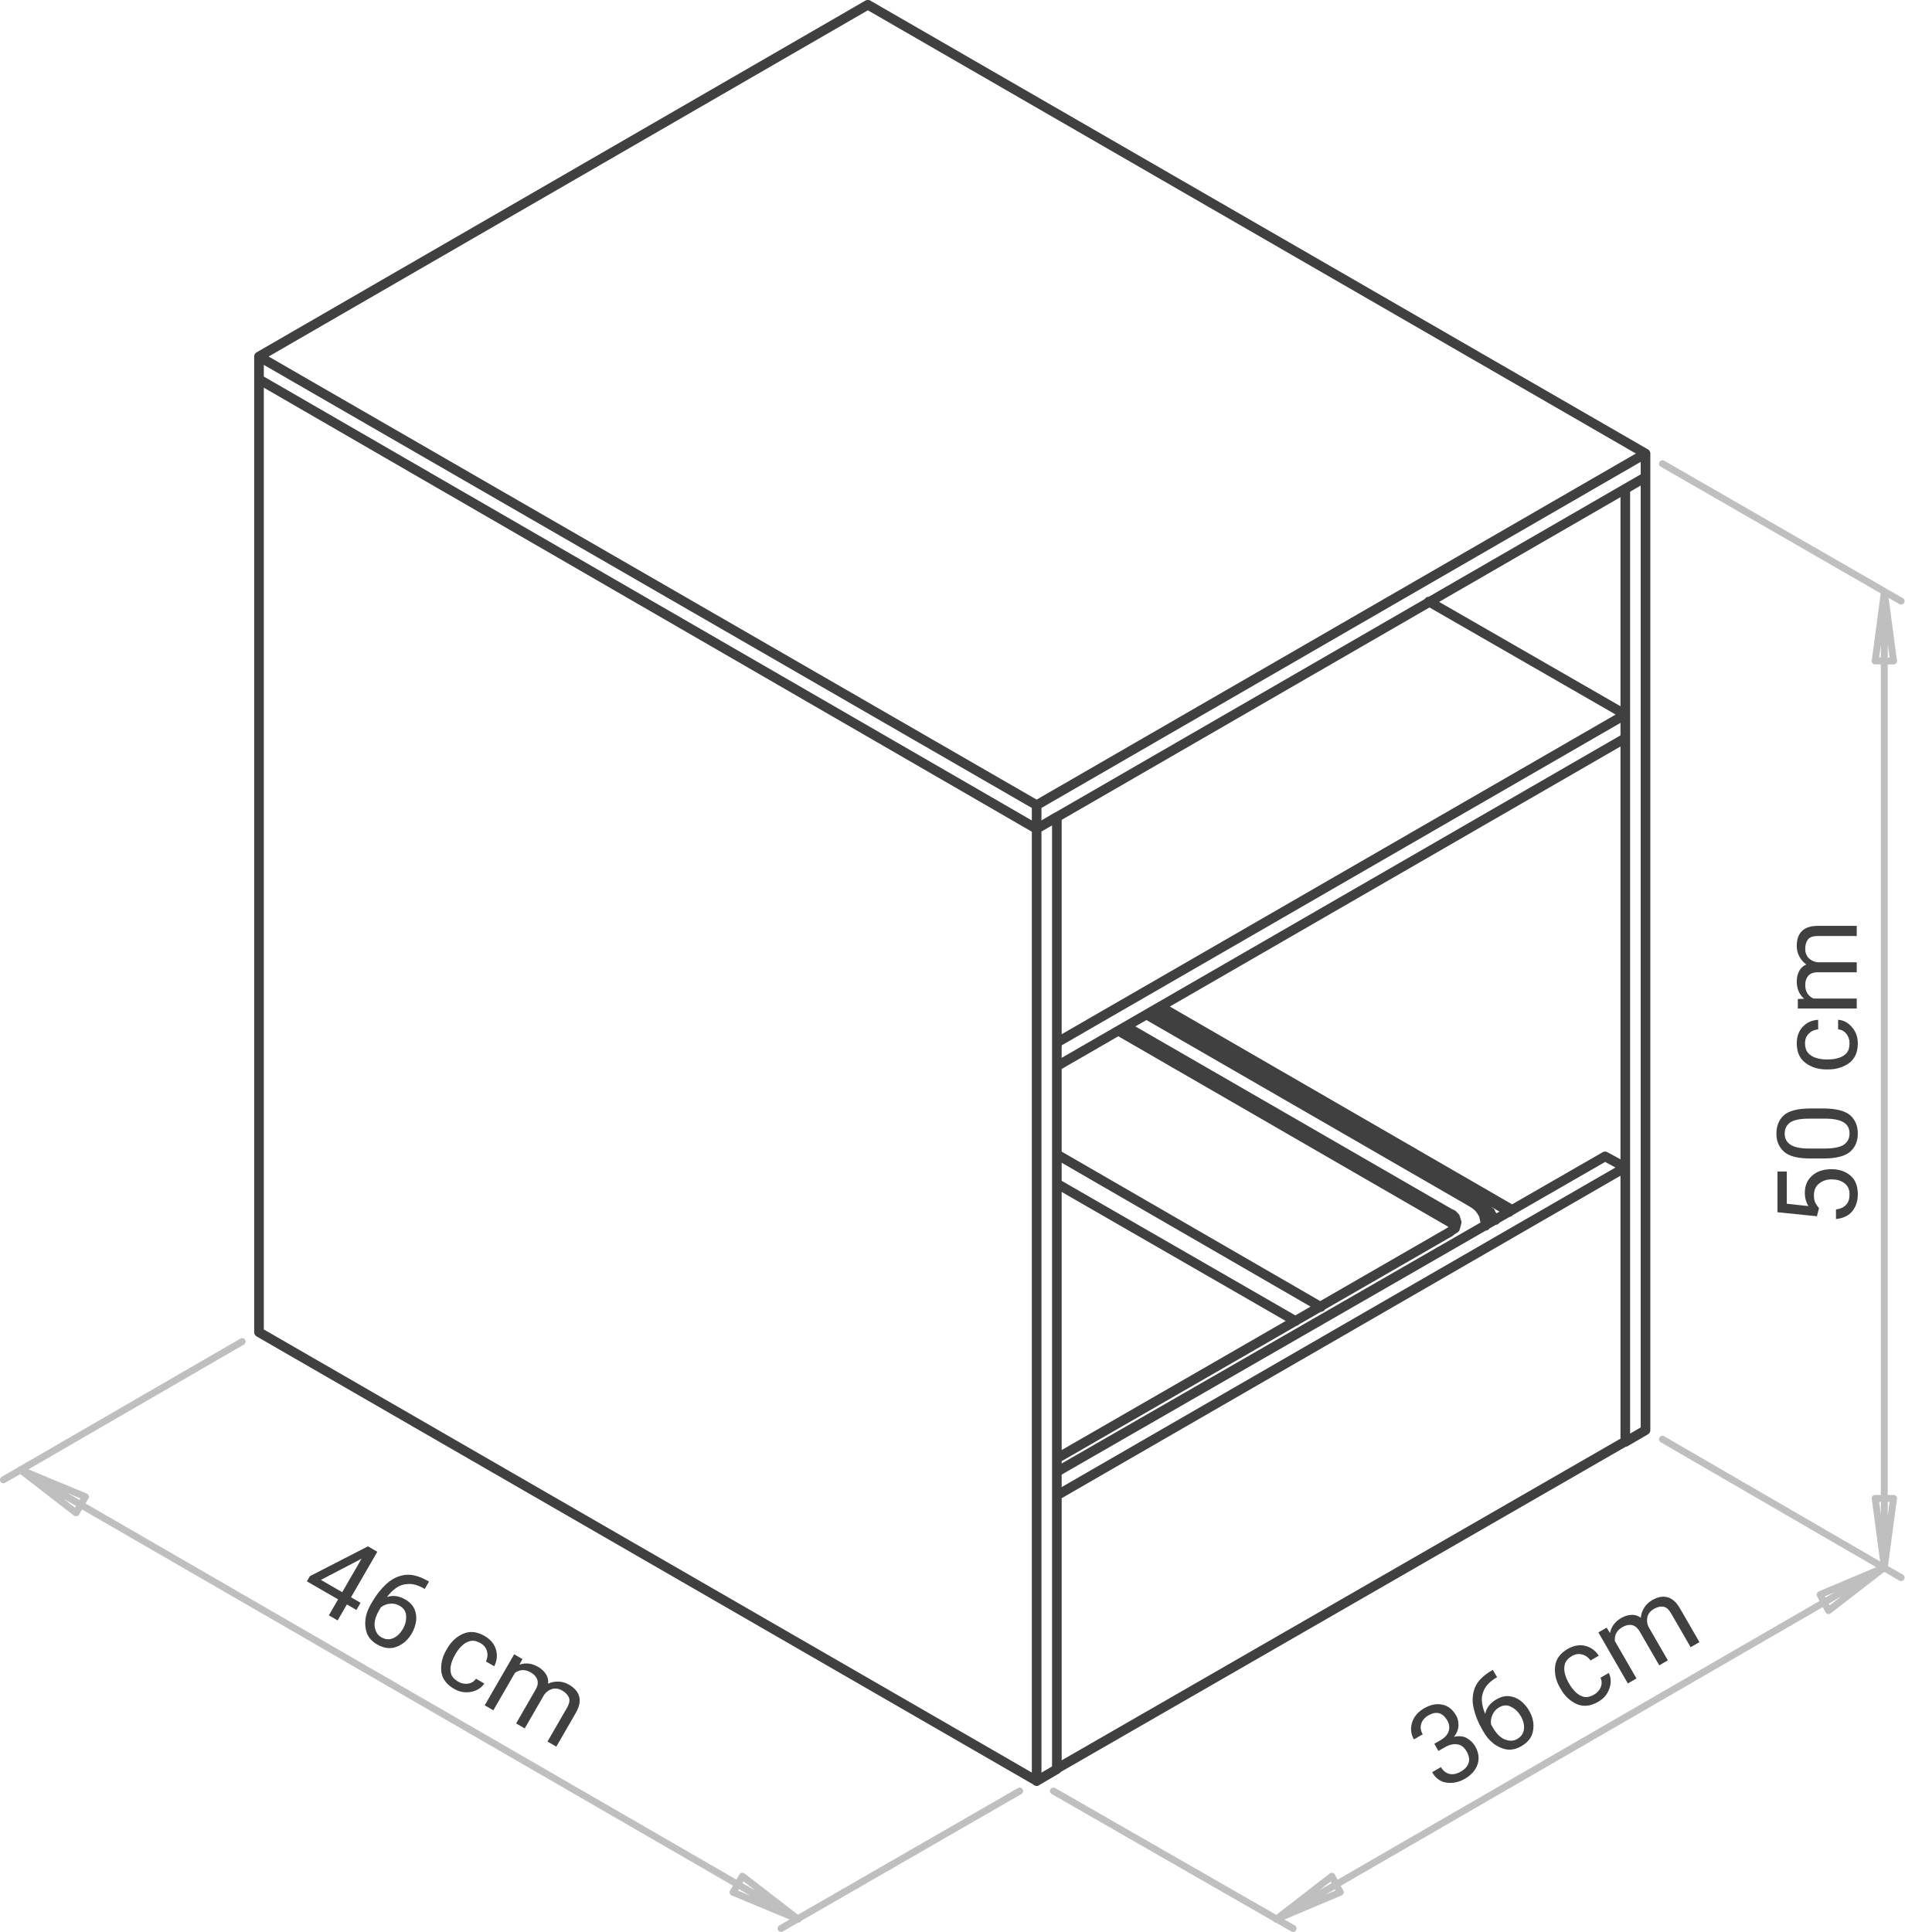
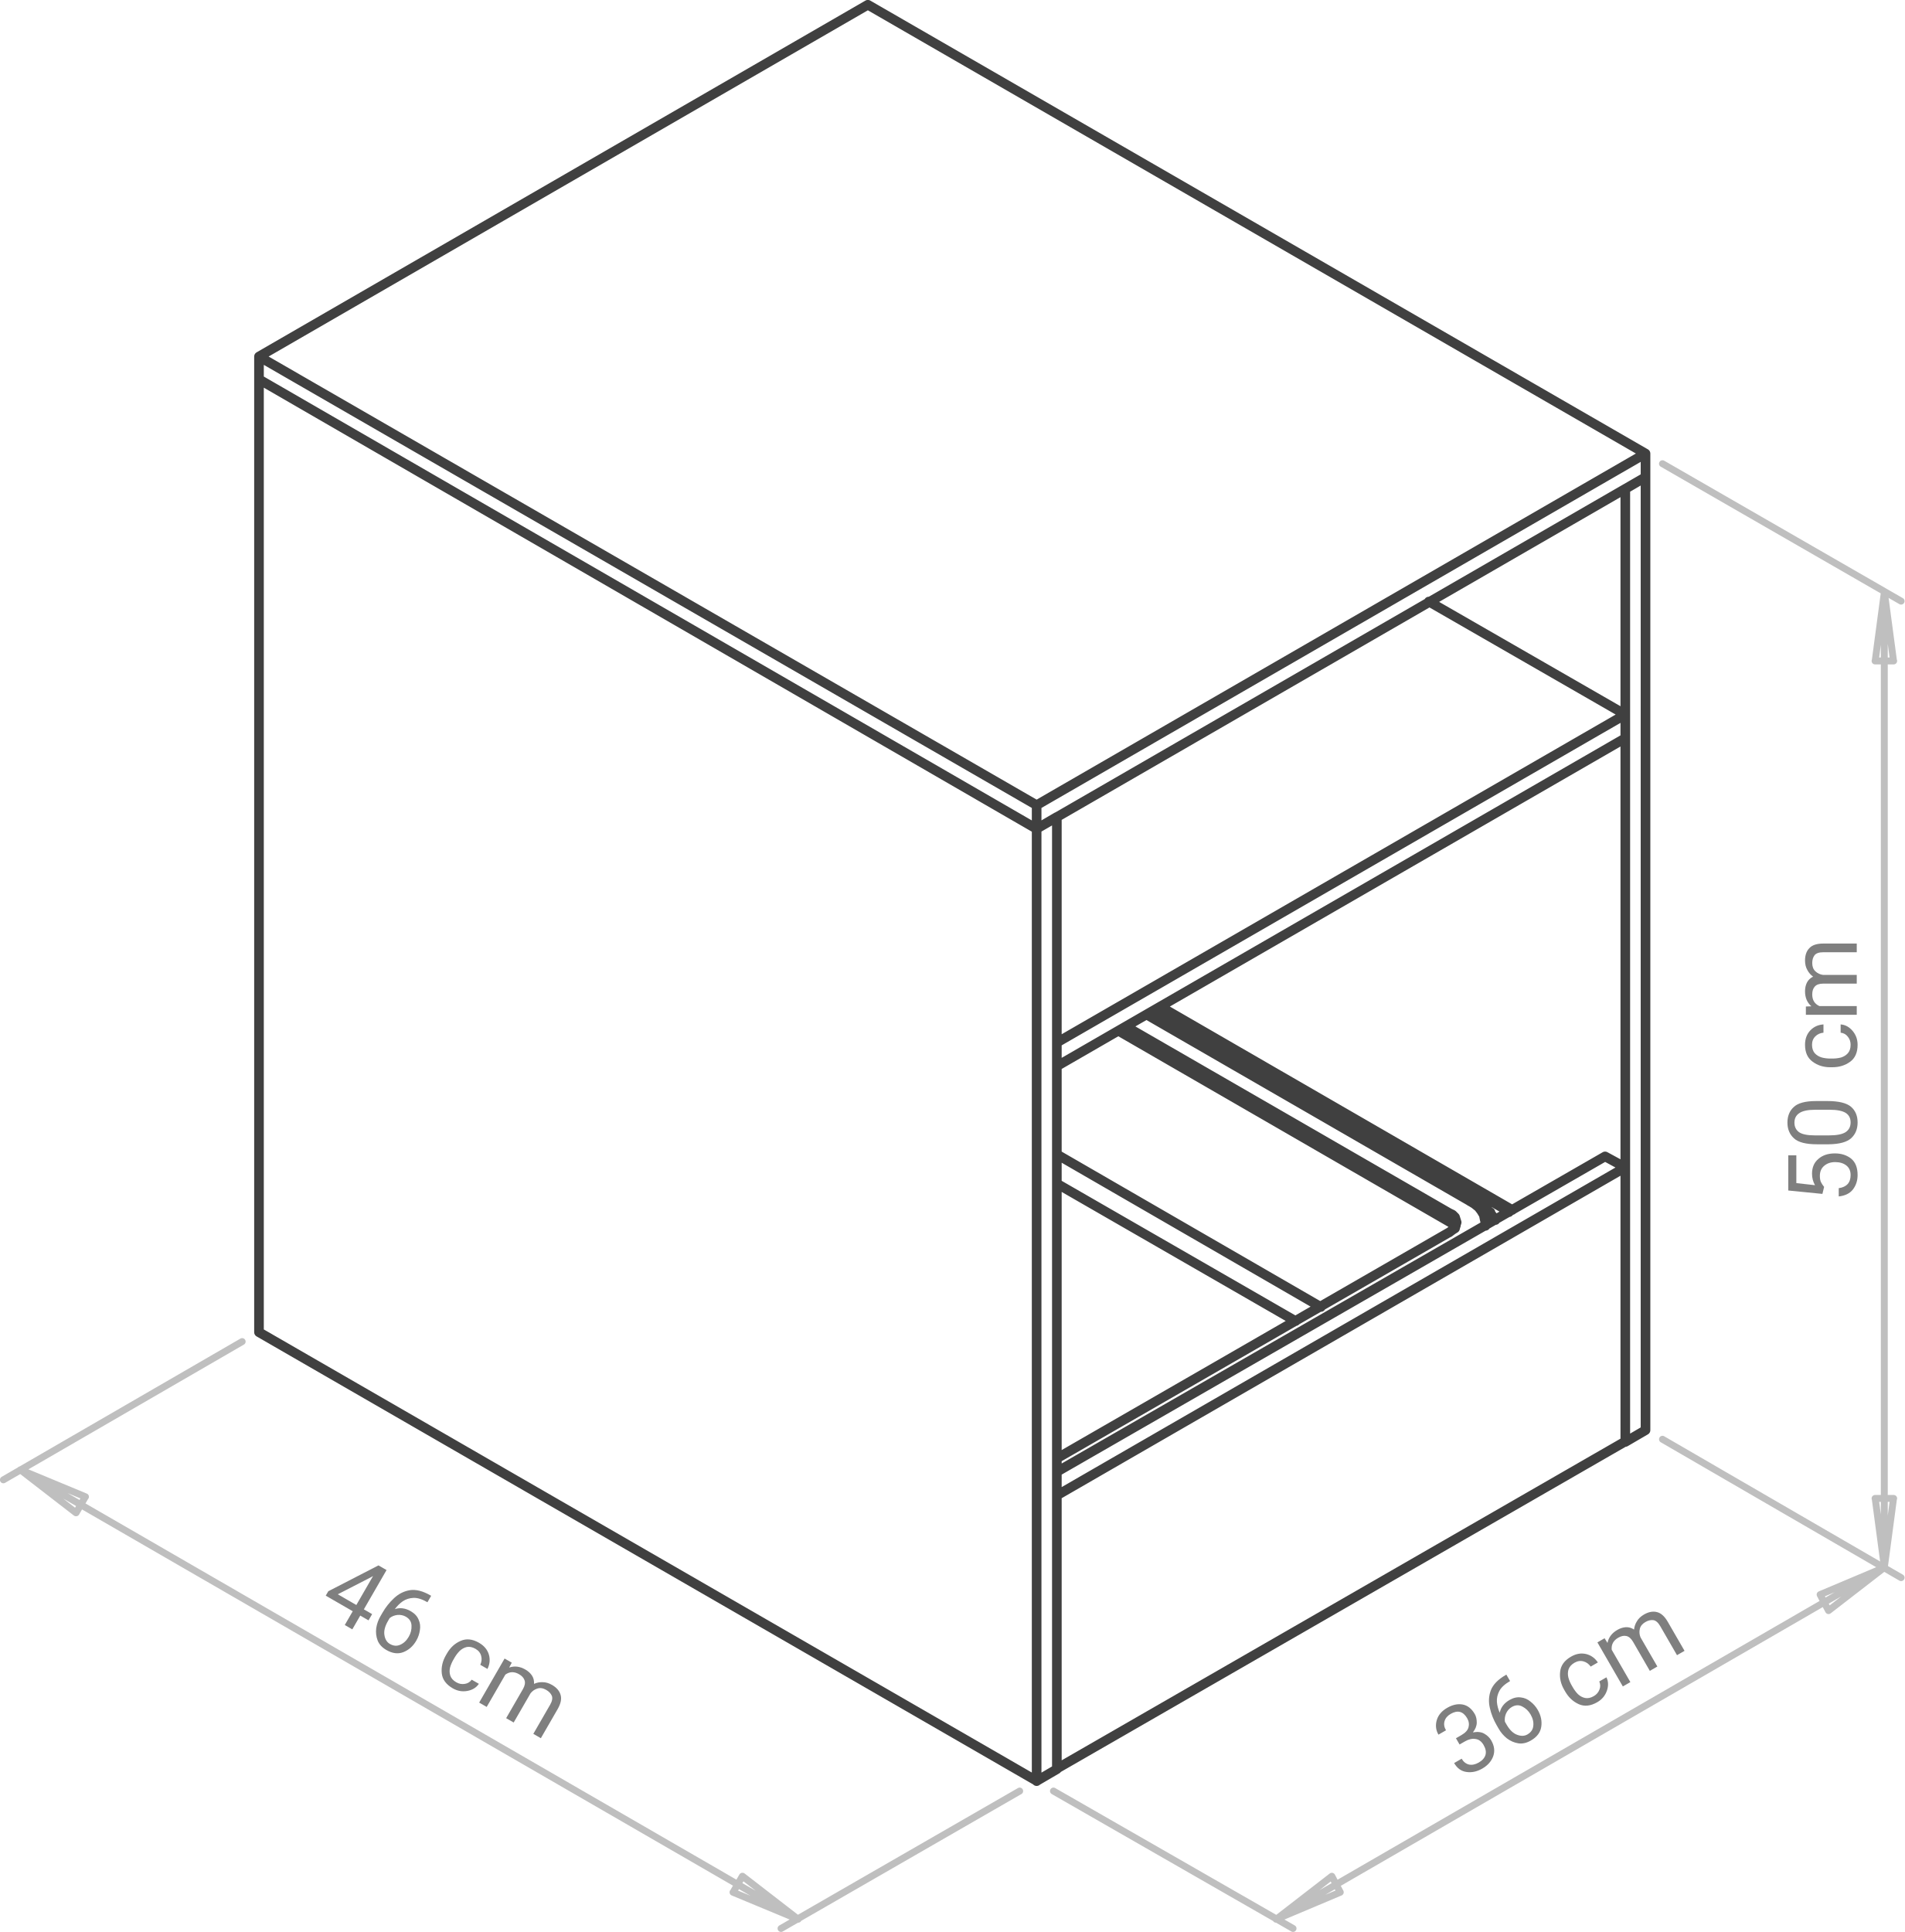
<svg xmlns="http://www.w3.org/2000/svg" id="Layer_2" data-name="Layer 2" viewBox="0 0 140.38 142.41">
  <defs>
    <style>
      .cls-1 {
+         font-family: Roboto-Regular, Roboto;
+         font-size: 7.09px;
+         opacity: .5;
+       }
+ 
+       .cls-2 {
        opacity: .25;
        stroke-width: .51px;
      }

-       .cls-1, .cls-2 {
+       .cls-2, .cls-3 {
        fill: none;
        stroke: #000;
        stroke-linecap: round;
        stroke-linejoin: round;
      }

      .cls-3 {
-         font-size: 8.22px;
-       }
- 
-       .cls-3, .cls-2, .cls-4 {
        opacity: .75;
-       }
- 
-       .cls-3, .cls-4 {
-         font-family: Roboto-Regular, Roboto;
-       }
- 
-       .cls-2 {
        stroke-width: .71px;
-       }
- 
-       .cls-4 {
-         font-size: 8.22px;
      }
    </style>
  </defs>
  <g id="Layer_1-2" data-name="Layer 1">
-     <path class="cls-2" d="M97.36,96.34l-19.46-11.25m32.26,4.72h0m-1.37-1.31h-.06l-.06-.06h-.12l-.06,.06h-.06l-.06,.06m1.49,.87l.19,.25,.12,.25m1.31-.75h-.25l-.12,.06m-33.2-1.99l17.59,10.13m13.99-7.02v-.25l-.06-.25-.06-.31-.19-.31-.19-.25-.31-.25-.31-.19m0,0l-23.81-13.74m25.55,14.92l.06,.06m0,0l.12,.06m.93-.5l-.12-.12m0,0l-25.8-14.86m21.51,15.29l-24.06-13.86m24.06,13.86l.25,.19,.19,.19,.06,.19v.06m-.5-.87v.25m3.05-.31h0v.06m-3.05,1.43l.25-.19,.19-.12,.06-.25,.06-.19-.06-.19-.06-.19-.19-.19-.25-.12m-28.91,18.09l28.91-16.66m0-1.43l-23.81-13.74m-.56,.31l24.87,14.36m-1.99-46l14.48,8.33m0,0v1.74m0-1.74l-41.9,24.18m41.9-22.44l-41.9,24.18m0-1.74v1.74m40.41,6.65l1.49,.81m-1.49-.81l-40.41,23.25m41.9-22.44v20.2m0-20.2l-41.9,24.18m0,0v20.14m41.9-24.12l-41.9,24.12m43.39-24.99V35.17m0,0l-1.49,.87m0,70.25l1.49-.87m-1.49-69.38V106.28m-41.9,24.12V60.22m0,0l-1.49,.87m0,70.19l1.49-.87m-1.49-69.31v70.19m0-70.19L19.09,27.96m0,0V98.2m57.32,33.07L19.09,98.2m57.32-37.11l44.88-25.92m0,0v-1.74M63.97,.35L19.09,26.28m102.2,7.15l-44.88,25.92m44.88-25.92L63.97,.35M19.09,26.28v1.68m57.32,33.13L19.09,27.96m57.32,31.39v1.74m0-1.74L19.09,26.28m92.38,62.91l-25.92-14.98m23.25,14.3l-24-13.86m24.99,14.73l-.12-.19-.31-.25-.31-.25-.25-.19m1.43,1.43l-.37-.5" />
-     <text class="cls-4" transform="translate(21.75 117.63) rotate(30)">
-       <tspan x="0" y="0">46 cm</tspan>
+     <path class="cls-3" d="M97.36,96.34l-19.46-11.25m32.26,4.72h0m-1.37-1.31h-.06l-.06-.06h-.12l-.06,.06h-.06l-.06,.06m1.49,.87l.19,.25,.12,.25m1.31-.75h-.25l-.12,.06m-33.2-1.99l17.59,10.13m13.99-7.02v-.25l-.06-.25-.06-.31-.19-.31-.19-.25-.31-.25-.31-.19m0,0l-23.81-13.74m25.55,14.92l.06,.06m0,0l.12,.06m.93-.5l-.12-.12m0,0l-25.8-14.86m21.51,15.29l-24.06-13.86m24.06,13.86l.25,.19,.19,.19,.06,.19v.06m-.5-.87v.25m3.05-.31h0v.06m-3.05,1.43l.25-.19,.19-.12,.06-.25,.06-.19-.06-.19-.06-.19-.19-.19-.25-.12m-28.91,18.09l28.91-16.66m0-1.43l-23.81-13.74m-.56,.31l24.87,14.36m-1.99-46l14.48,8.33m0,0v1.74m0-1.74l-41.9,24.18m41.9-22.44l-41.9,24.18m0-1.74v1.74m40.41,6.65l1.49,.81m-1.49-.81l-40.41,23.25m41.9-22.44v20.2m0-20.2l-41.9,24.18m0,0v20.14m41.9-24.12l-41.9,24.12m43.39-24.99V35.17m0,0l-1.49,.87m0,70.25l1.49-.87m-1.49-69.38V106.28m-41.9,24.12V60.22m0,0l-1.49,.87m0,70.19l1.49-.87m-1.49-69.31v70.19m0-70.19L19.09,27.96m0,0V98.2m57.32,33.07L19.09,98.2m57.32-37.11l44.88-25.92m0,0v-1.74M63.97,.35L19.09,26.28m102.2,7.15l-44.88,25.92m44.88-25.92L63.97,.35M19.09,26.28v1.68m57.32,33.13L19.09,27.96m57.32,31.39v1.74m0-1.74L19.09,26.28m92.38,62.91l-25.92-14.98m23.25,14.3l-24-13.86m24.99,14.73l-.12-.19-.31-.25-.31-.25-.25-.19m1.43,1.43l-.37-.5" />
+     <text class="cls-1" transform="translate(21.74 117.66) rotate(30)">
+       <tspan x="0" y="0" xml:space="preserve"> 46 cm</tspan>
    </text>
-     <text class="cls-3" transform="translate(136.86 90.48) rotate(-90)">
-       <tspan x="0" y="0">50 cm</tspan>
+     <text class="cls-1" transform="translate(136.86 90.48) rotate(-90)">
+       <tspan x="0" y="0" xml:space="preserve"> 50 cm</tspan>
    </text>
-     <text class="cls-4" transform="translate(106.01 132.16) rotate(-30)">
-       <tspan x="0" y="0">36 cm</tspan>
+     <text class="cls-1" transform="translate(106.04 132.15) rotate(-30)">
+       <tspan x="0" y="0" xml:space="preserve"> 36 cm</tspan>
    </text>
-     <path class="cls-1" d="M5.6,111.51l-4.1-3.17m4.79,1.99l-.68,1.18m-4.1-3.17l4.79,1.99m48.43,27.97l4.1,3.17m-4.79-1.99l.68-1.18m4.1,3.17l-4.79-1.99m4.79,1.99L1.5,108.34m16.35-9.45L.25,109.08m74.91,22.94l-17.59,10.13m41.22-2.67l-4.72,1.99m4.1-3.17l.62,1.18m-4.72,1.99l4.1-3.17m35.99-20.76l4.72-1.99m-4.1,3.17l-.62-1.18m4.72-1.99l-4.1,3.17m4.1-3.17l-44.82,25.92m-16.41-9.45l17.66,10.13m27.23-36.06l17.59,10.2m-.56-5.84l-.68,5.1m-.68-5.1h1.37m-.68,5.1l-.68-5.1m0-61.73l.68-5.1m.68,5.1h-1.37m.68-5.1l.68,5.1m-.68-5.1V115.55m-16.35-81.37l17.59,10.13" />
+     <path class="cls-2" d="M5.6,111.51l-4.1-3.17m4.79,1.99l-.68,1.18m-4.1-3.17l4.79,1.99m48.43,27.97l4.1,3.17m-4.79-1.99l.68-1.18m4.1,3.17l-4.79-1.99m4.79,1.99L1.5,108.34m16.35-9.45L.25,109.08m74.91,22.94l-17.59,10.13m41.22-2.67l-4.72,1.99m4.1-3.17l.62,1.18m-4.72,1.99l4.1-3.17m35.99-20.76l4.72-1.99m-4.1,3.17l-.62-1.18m4.72-1.99l-4.1,3.17m4.1-3.17l-44.82,25.92m-16.41-9.45l17.66,10.13m27.23-36.06l17.59,10.2m-.56-5.84l-.68,5.1m-.68-5.1h1.37m-.68,5.1l-.68-5.1m0-61.73l.68-5.1m.68,5.1h-1.37m.68-5.1l.68,5.1m-.68-5.1V115.55m-16.35-81.37l17.59,10.13" />
  </g>
</svg>
